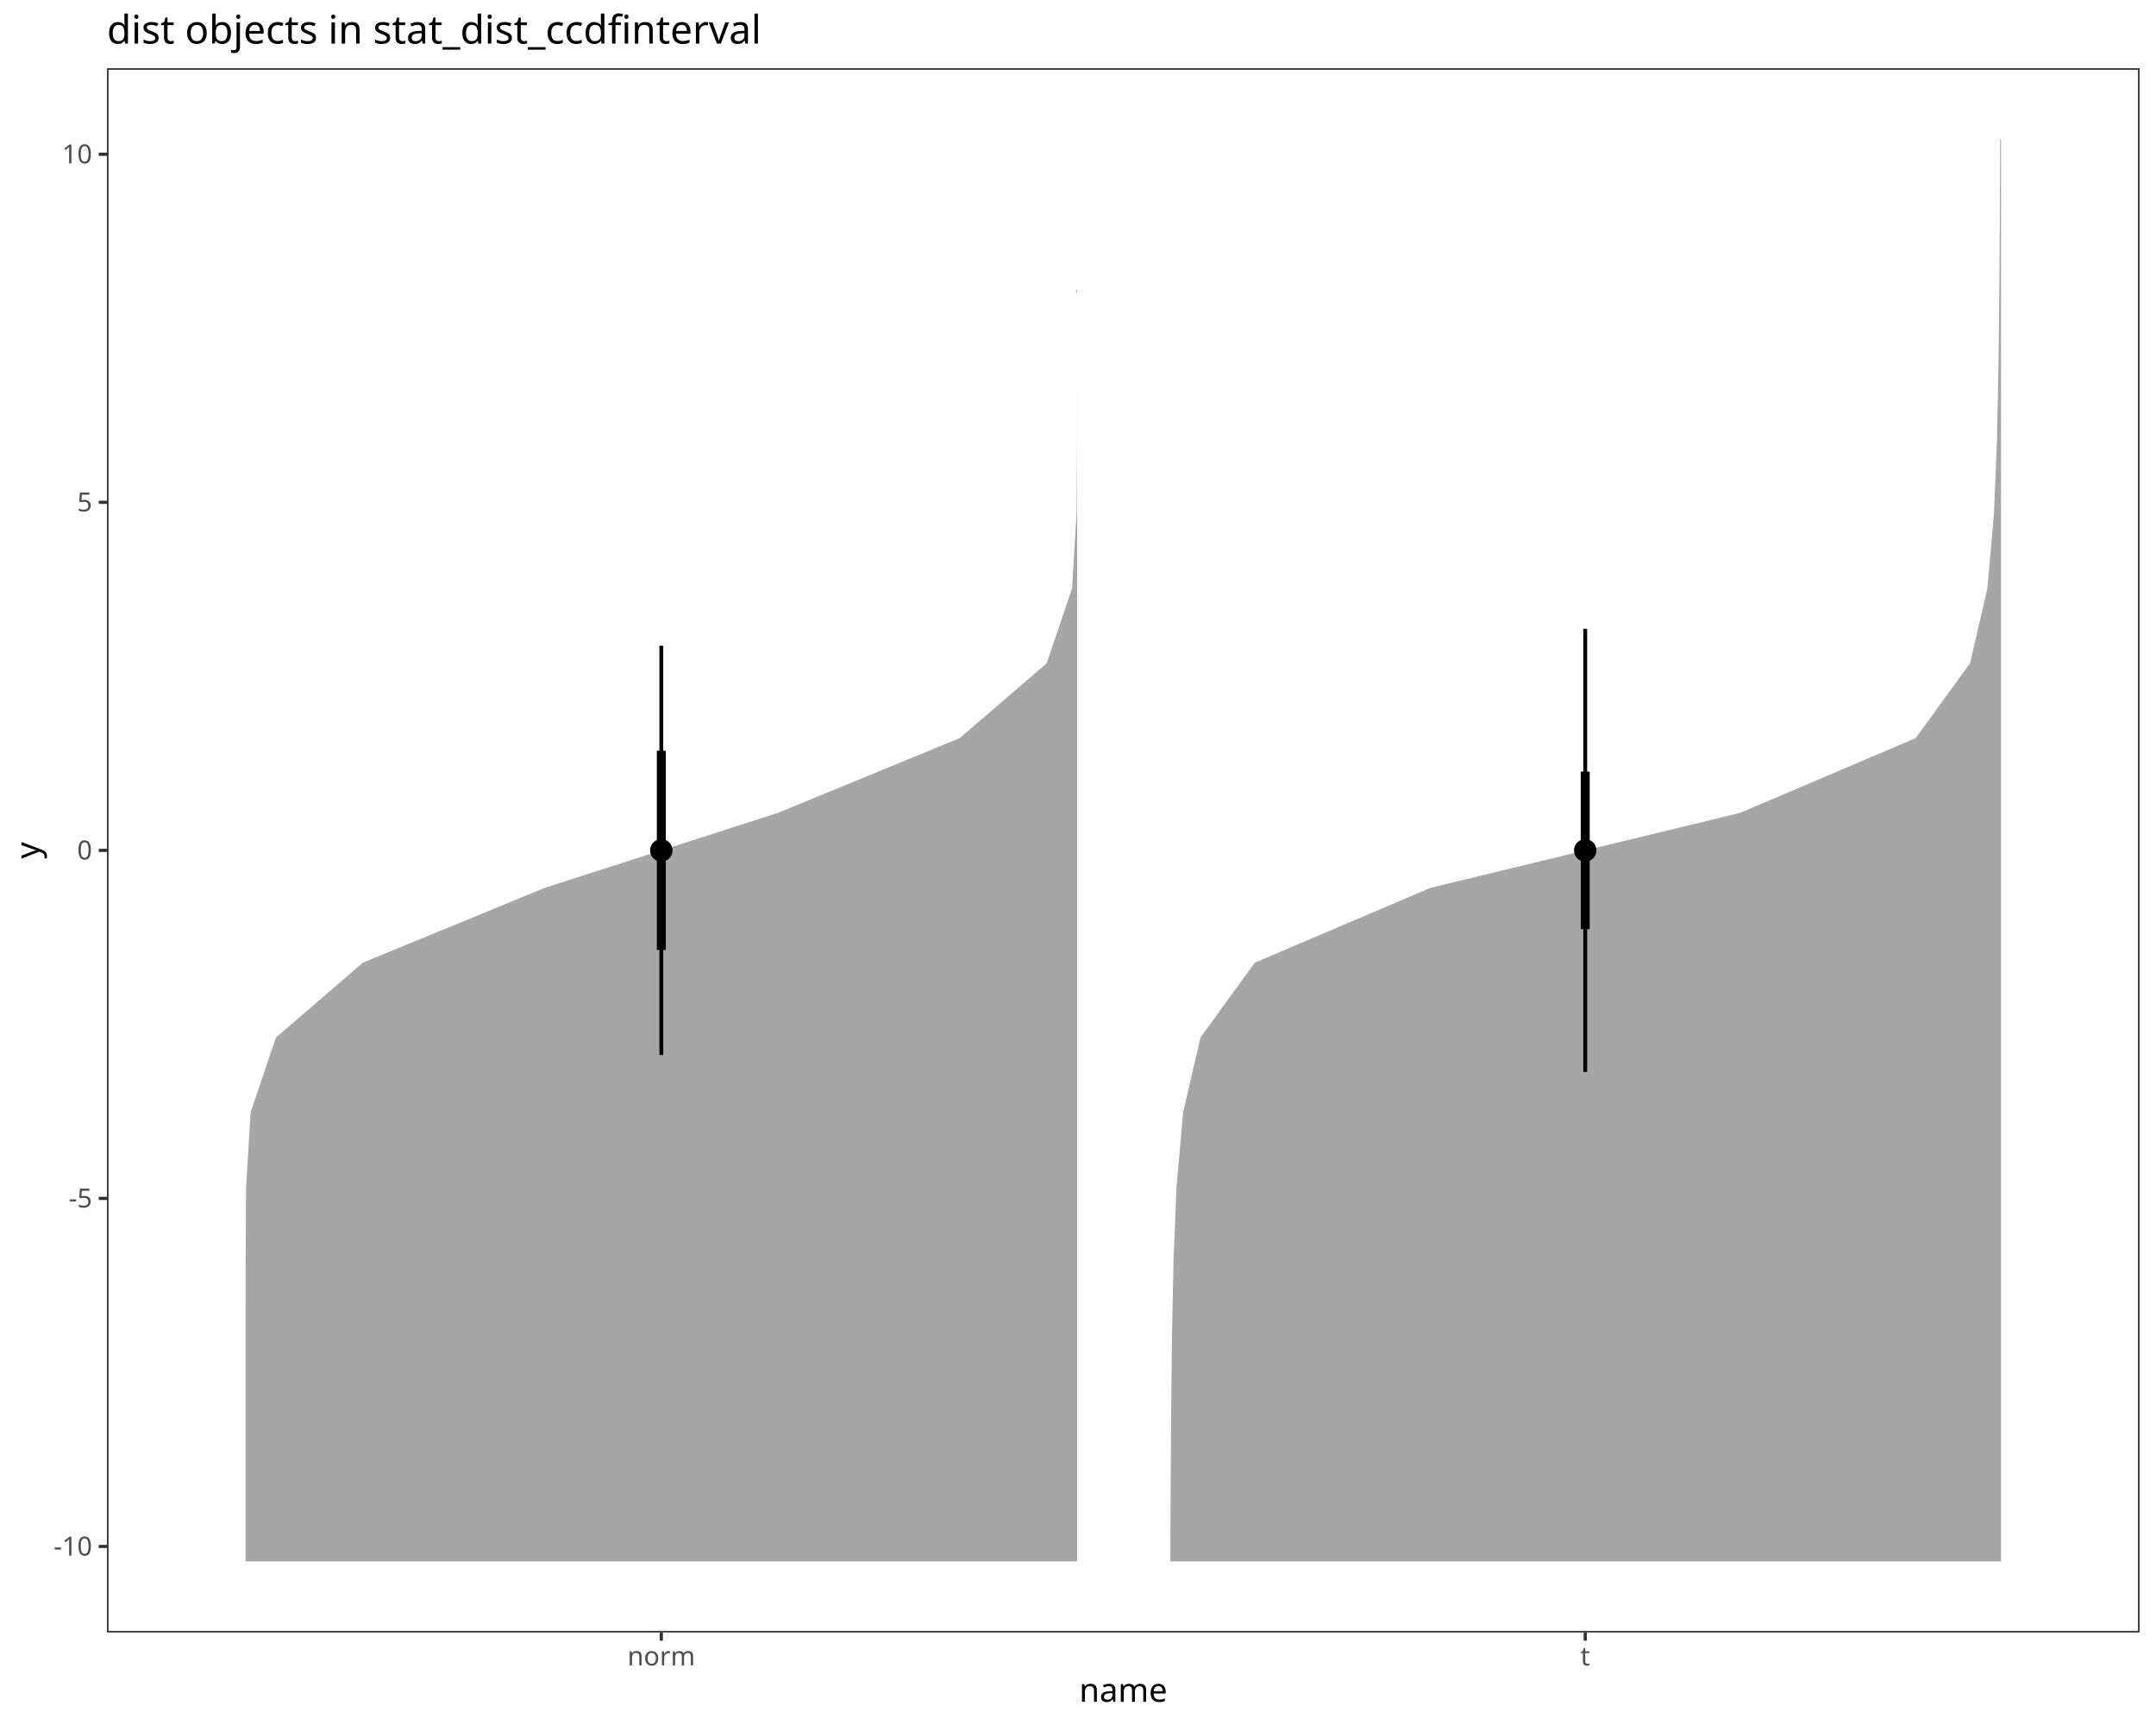
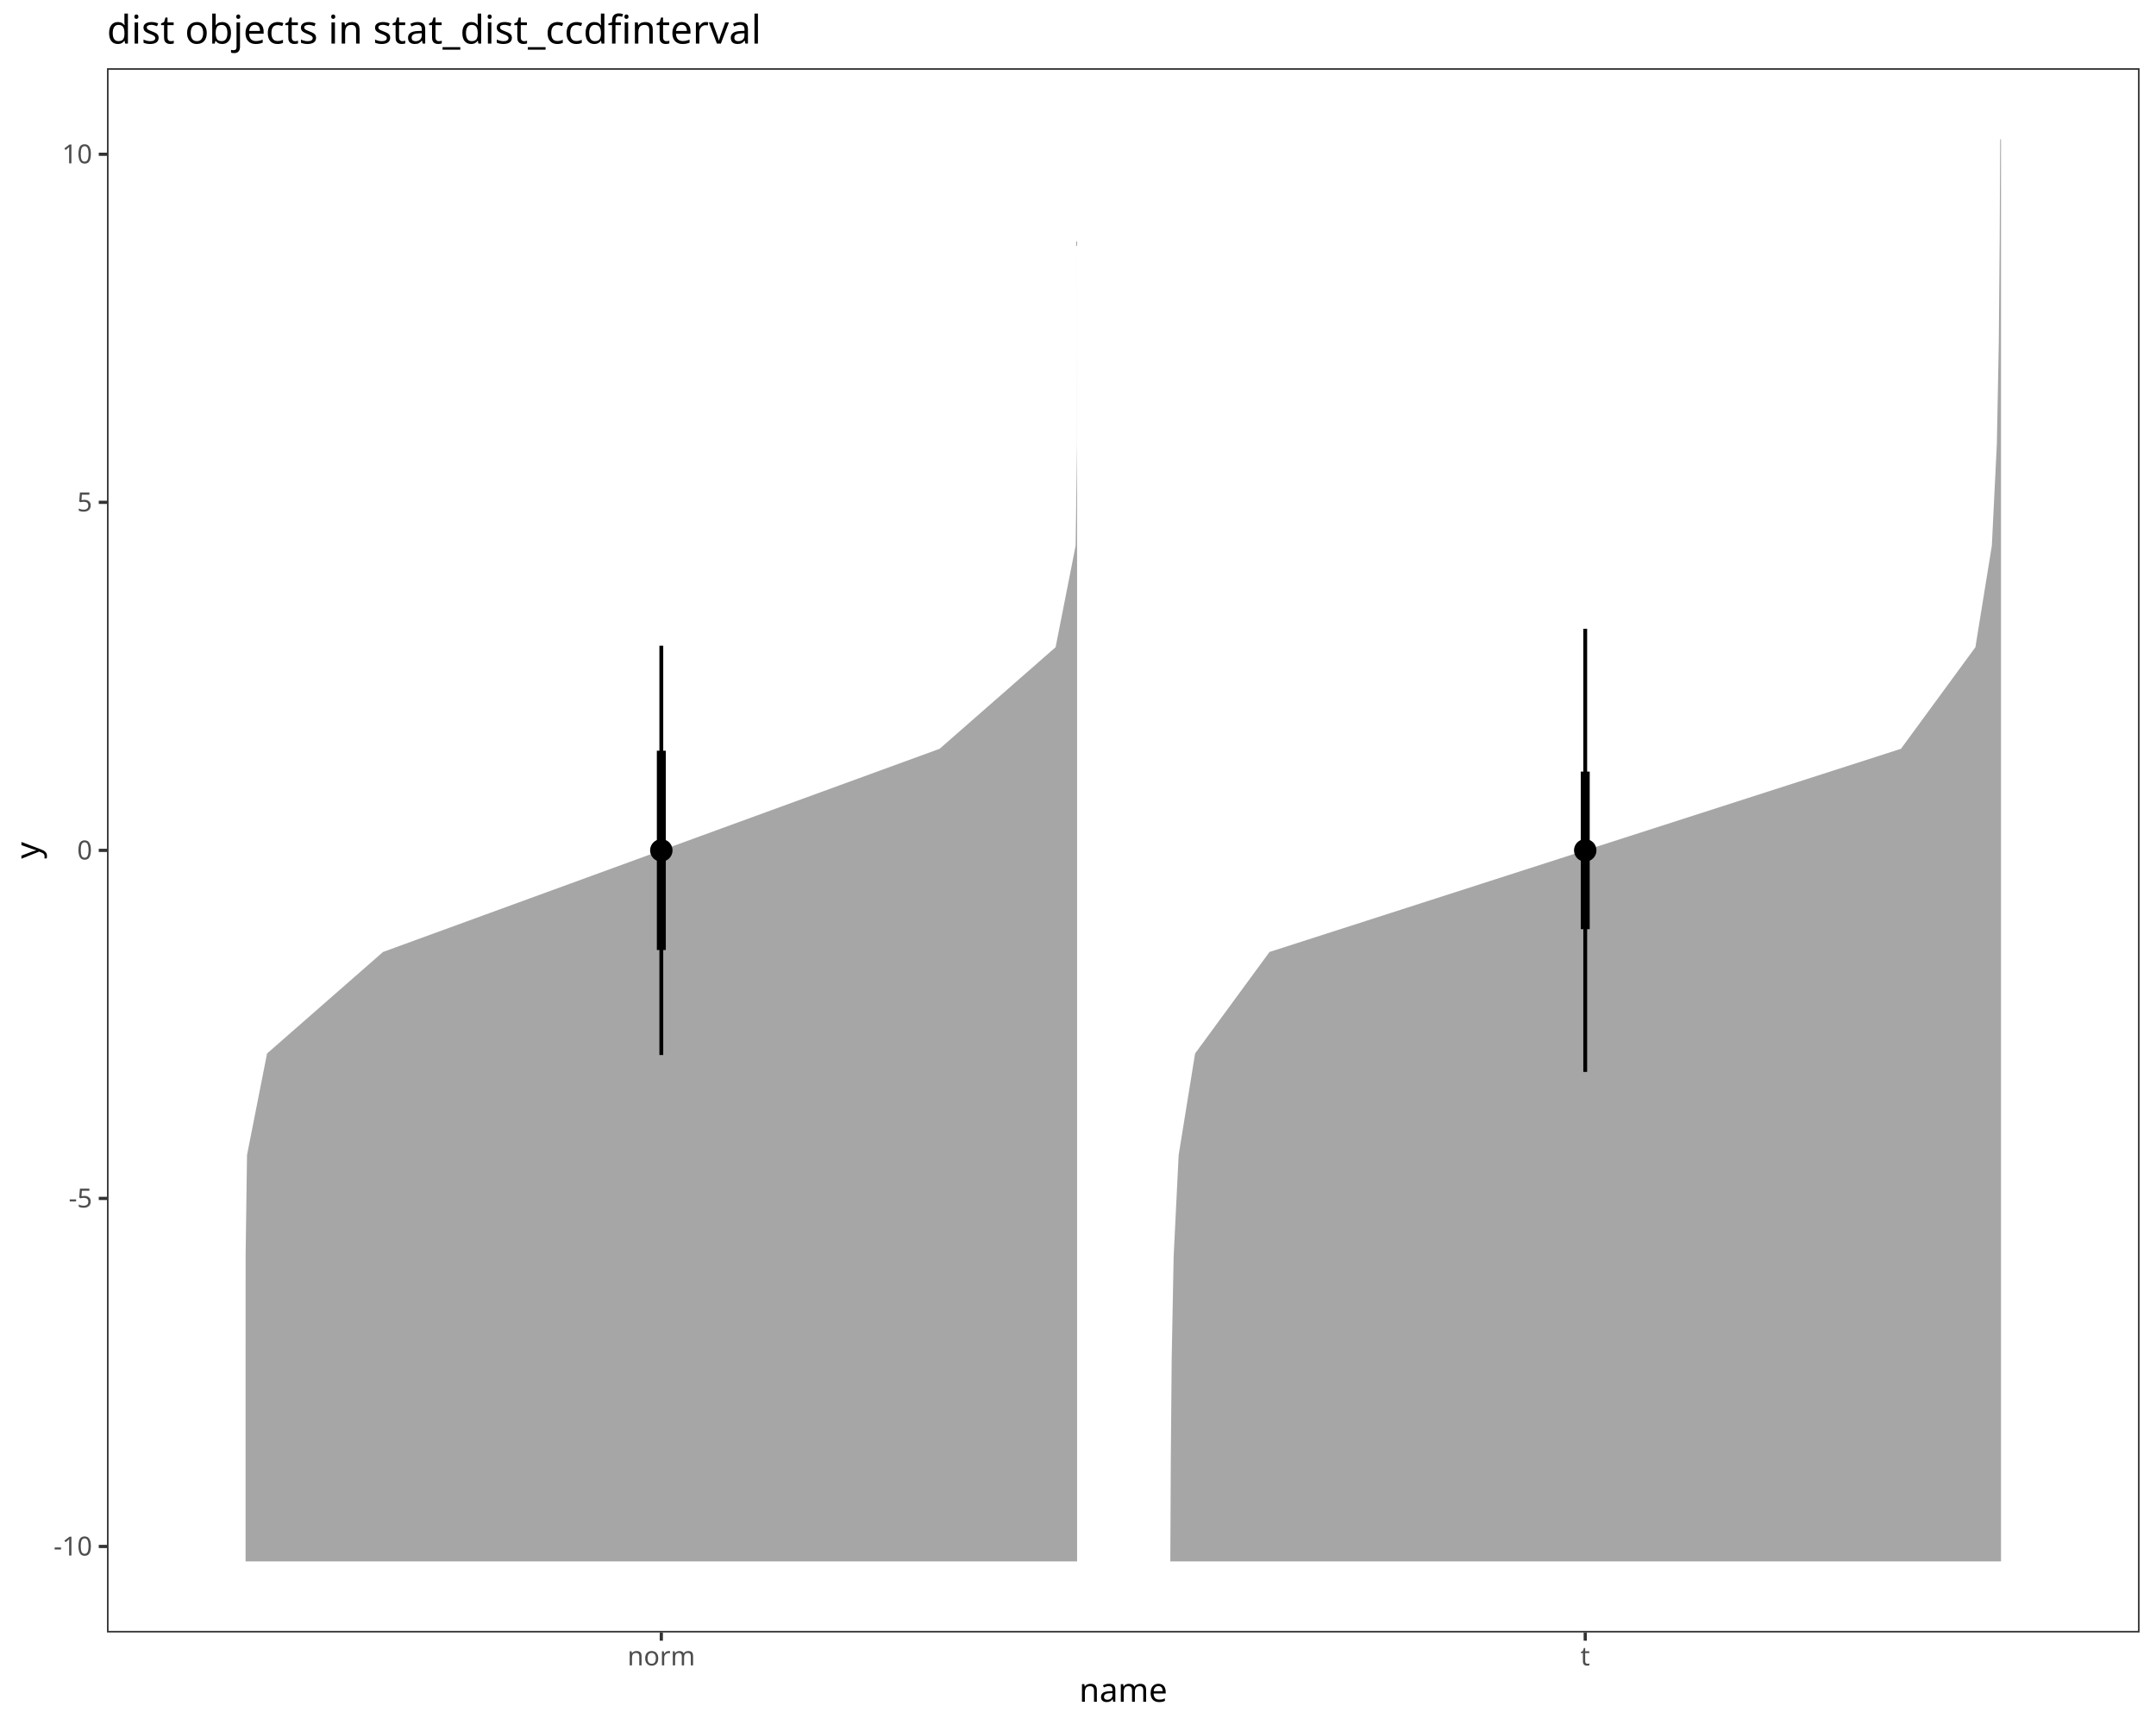
<svg xmlns="http://www.w3.org/2000/svg" class="svglite" data-engine-version="2.0" width="720.00pt" height="576.00pt" viewBox="0 0 720.00 576.00">
  <defs>
    <style type="text/css">
    .svglite line, .svglite polyline, .svglite polygon, .svglite path, .svglite rect, .svglite circle {
      fill: none;
      stroke: #000000;
      stroke-linecap: round;
      stroke-linejoin: round;
      stroke-miterlimit: 10.00;
    }
  </style>
  </defs>
  <rect width="100%" height="100%" style="stroke: none; fill: #FFFFFF;" />
  <defs>
    <clipPath id="cpMC4wMHw3MjAuMDB8MC4wMHw1NzYuMDA=">
      <rect x="0.00" y="0.00" width="720.00" height="576.00" />
    </clipPath>
  </defs>
  <g clip-path="url(#cpMC4wMHw3MjAuMDB8MC4wMHw1NzYuMDA=)">
    <rect x="0.00" y="0.00" width="720.00" height="576.00" style="stroke-width: 1.07; stroke: #FFFFFF; fill: #FFFFFF;" />
  </g>
  <defs>
    <clipPath id="cpMzUuNzJ8NzE0LjUyfDIyLjc4fDU0NS4xMQ==">
      <rect x="35.72" y="22.78" width="678.80" height="522.33" />
    </clipPath>
  </defs>
  <g clip-path="url(#cpMzUuNzJ8NzE0LjUyfDIyLjc4fDU0NS4xMQ==)">
    <rect x="35.72" y="22.78" width="678.80" height="522.33" style="stroke-width: 1.07; stroke: none; fill: #FFFFFF;" />
-     <polygon points="359.70,521.37 359.70,496.38 359.70,471.39 359.70,446.39 359.70,421.40 359.70,396.41 359.70,371.42 359.70,346.43 359.70,321.44 359.70,296.44 359.70,271.45 359.70,246.46 359.70,221.47 359.70,196.48 359.70,171.48 359.70,146.49 359.70,121.50 359.70,96.51 359.70,71.52 359.70,46.53 359.70,46.53 359.70,71.52 359.70,96.51 359.69,121.50 359.68,146.49 359.52,171.48 358.01,196.48 349.54,221.47 320.50,246.46 259.72,271.45 181.98,296.44 121.20,321.44 92.16,346.43 83.69,371.42 82.18,396.41 82.02,421.40 82.01,446.39 82.01,471.39 82.01,496.38 82.01,521.37 " style="stroke-width: 2.13; stroke: none; fill: #A6A6A6;" />
-     <polygon points="668.24,521.37 668.24,496.38 668.24,471.39 668.24,446.39 668.24,421.40 668.24,396.41 668.24,371.42 668.24,346.43 668.24,321.44 668.24,296.44 668.24,271.45 668.24,246.46 668.24,221.47 668.24,196.48 668.24,171.48 668.24,146.49 668.24,121.50 668.24,96.51 668.24,71.52 668.24,46.53 667.96,46.53 667.85,71.52 667.69,96.51 667.40,121.50 666.90,146.49 665.90,171.48 663.68,196.48 657.89,221.47 639.75,246.46 581.02,271.45 477.77,296.44 419.04,321.44 400.90,346.43 395.11,371.42 392.89,396.41 391.89,421.40 391.38,446.39 391.10,471.39 390.93,496.38 390.83,521.37 " style="stroke-width: 2.13; stroke: none; fill: #A6A6A6;" />
+     <polygon points="359.70,521.37 359.70,487.45 359.70,453.54 359.70,419.62 359.70,385.70 359.70,351.78 359.70,317.87 359.70,283.95 359.70,250.03 359.70,216.11 359.70,182.20 359.70,148.28 359.70,114.36 359.70,80.44 359.70,46.53 359.70,46.53 359.70,80.44 359.69,114.36 359.68,148.28 359.21,182.20 352.52,216.11 313.79,250.03 220.85,283.95 127.91,317.87 89.18,351.78 82.49,385.70 82.02,419.62 82.01,453.54 82.01,487.45 82.01,521.37 " style="stroke-width: 2.13; stroke: none; fill: #A6A6A6;" />
+     <polygon points="668.24,521.37 668.24,487.45 668.24,453.54 668.24,419.62 668.24,385.70 668.24,351.78 668.24,317.87 668.24,283.95 668.24,250.03 668.24,216.11 668.24,182.20 668.24,148.28 668.24,114.36 668.24,80.44 668.24,46.53 667.96,46.53 667.80,80.44 667.50,114.36 666.85,148.28 665.18,182.20 659.69,216.11 634.83,250.03 529.39,283.95 423.96,317.87 399.10,351.78 393.61,385.70 391.94,419.62 391.29,453.54 390.99,487.45 390.83,521.37 " style="stroke-width: 2.13; stroke: none; fill: #A6A6A6;" />
    <line x1="529.39" y1="357.92" x2="529.39" y2="209.98" style="stroke-width: 1.28; stroke-linecap: butt;" />
    <line x1="220.85" y1="352.28" x2="220.85" y2="215.61" style="stroke-width: 1.28; stroke-linecap: butt;" />
    <line x1="220.85" y1="317.22" x2="220.85" y2="250.68" style="stroke-width: 2.99; stroke-linecap: butt;" />
    <line x1="529.39" y1="310.26" x2="529.39" y2="257.64" style="stroke-width: 2.99; stroke-linecap: butt;" />
    <circle cx="529.39" cy="283.95" r="1.68" style="stroke-width: 1.06; fill: #000000;" />
    <circle cx="220.85" cy="283.95" r="1.68" style="stroke-width: 1.06; fill: #000000;" />
    <circle cx="220.85" cy="283.95" r="3.22" style="stroke-width: 1.06; fill: #000000;" />
    <circle cx="529.39" cy="283.95" r="3.22" style="stroke-width: 1.06; fill: #000000;" />
    <rect x="35.72" y="22.78" width="678.80" height="522.33" style="stroke-width: 1.07; stroke: #333333;" />
  </g>
  <g clip-path="url(#cpMC4wMHw3MjAuMDB8MC4wMHw1NzYuMDA=)">
    <text x="30.79" y="519.41" text-anchor="end" style="font-size: 8.80px; fill: #4D4D4D; font-family: sans;" textLength="12.72px" lengthAdjust="spacingAndGlyphs">-10</text>
    <text x="30.79" y="403.19" text-anchor="end" style="font-size: 8.80px; fill: #4D4D4D; font-family: sans;" textLength="7.82px" lengthAdjust="spacingAndGlyphs">-5</text>
    <text x="30.79" y="286.98" text-anchor="end" style="font-size: 8.80px; fill: #4D4D4D; font-family: sans;" textLength="4.89px" lengthAdjust="spacingAndGlyphs">0</text>
    <text x="30.79" y="170.76" text-anchor="end" style="font-size: 8.80px; fill: #4D4D4D; font-family: sans;" textLength="4.89px" lengthAdjust="spacingAndGlyphs">5</text>
    <text x="30.79" y="54.54" text-anchor="end" style="font-size: 8.80px; fill: #4D4D4D; font-family: sans;" textLength="9.79px" lengthAdjust="spacingAndGlyphs">10</text>
    <polyline points="32.98,516.38 35.72,516.38 " style="stroke-width: 1.07; stroke: #333333; stroke-linecap: butt;" />
    <polyline points="32.98,400.17 35.72,400.17 " style="stroke-width: 1.07; stroke: #333333; stroke-linecap: butt;" />
    <polyline points="32.98,283.95 35.72,283.95 " style="stroke-width: 1.07; stroke: #333333; stroke-linecap: butt;" />
    <polyline points="32.98,167.73 35.72,167.73 " style="stroke-width: 1.07; stroke: #333333; stroke-linecap: butt;" />
    <polyline points="32.98,51.51 35.72,51.51 " style="stroke-width: 1.07; stroke: #333333; stroke-linecap: butt;" />
    <polyline points="220.85,547.85 220.85,545.11 " style="stroke-width: 1.07; stroke: #333333; stroke-linecap: butt;" />
    <polyline points="529.39,547.85 529.39,545.11 " style="stroke-width: 1.07; stroke: #333333; stroke-linecap: butt;" />
    <text x="220.85" y="556.10" text-anchor="middle" style="font-size: 8.80px; fill: #4D4D4D; font-family: sans;" textLength="20.05px" lengthAdjust="spacingAndGlyphs">norm</text>
    <text x="529.39" y="556.10" text-anchor="middle" style="font-size: 8.80px; fill: #4D4D4D; font-family: sans;" textLength="2.44px" lengthAdjust="spacingAndGlyphs">t</text>
    <text x="375.12" y="568.24" text-anchor="middle" style="font-size: 11.00px; font-family: sans;" textLength="27.52px" lengthAdjust="spacingAndGlyphs">name</text>
    <text transform="translate(13.05,283.95) rotate(-90)" text-anchor="middle" style="font-size: 11.00px; font-family: sans;" textLength="5.50px" lengthAdjust="spacingAndGlyphs">y</text>
    <text x="35.72" y="14.56" style="font-size: 13.20px; font-family: sans;" textLength="206.93px" lengthAdjust="spacingAndGlyphs">dist objects in stat_dist_ccdfinterval</text>
  </g>
</svg>
